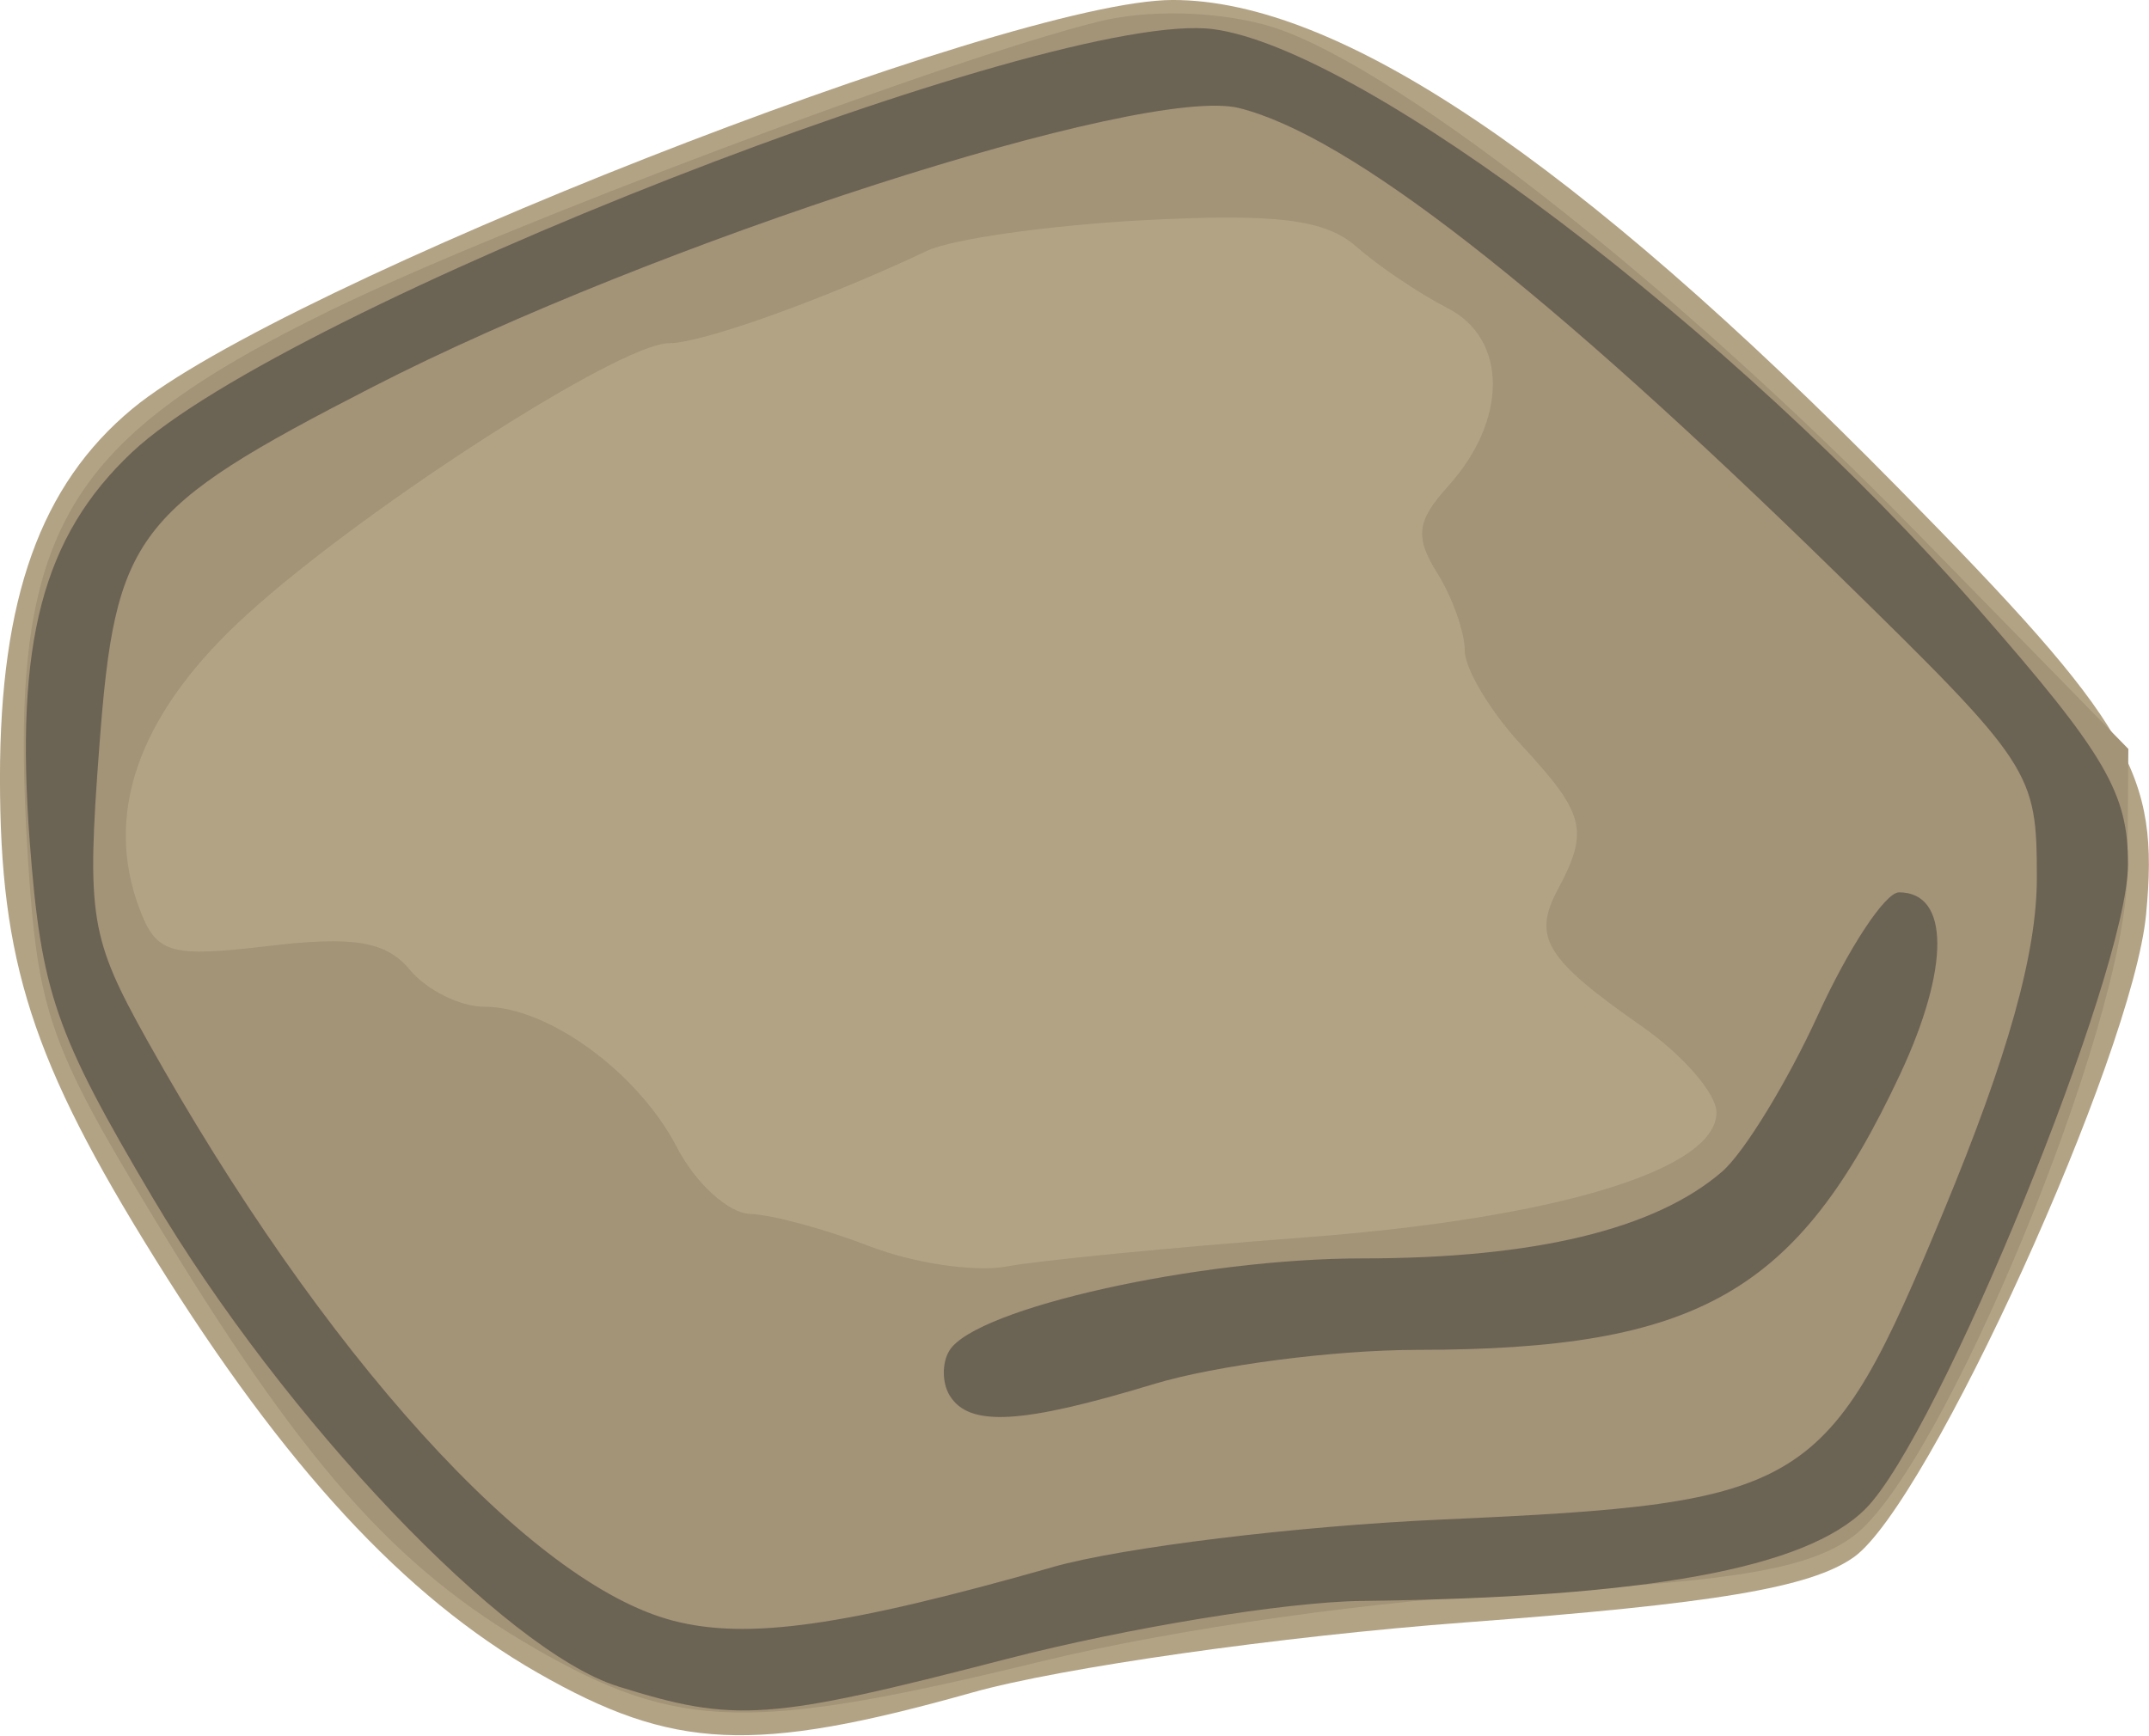
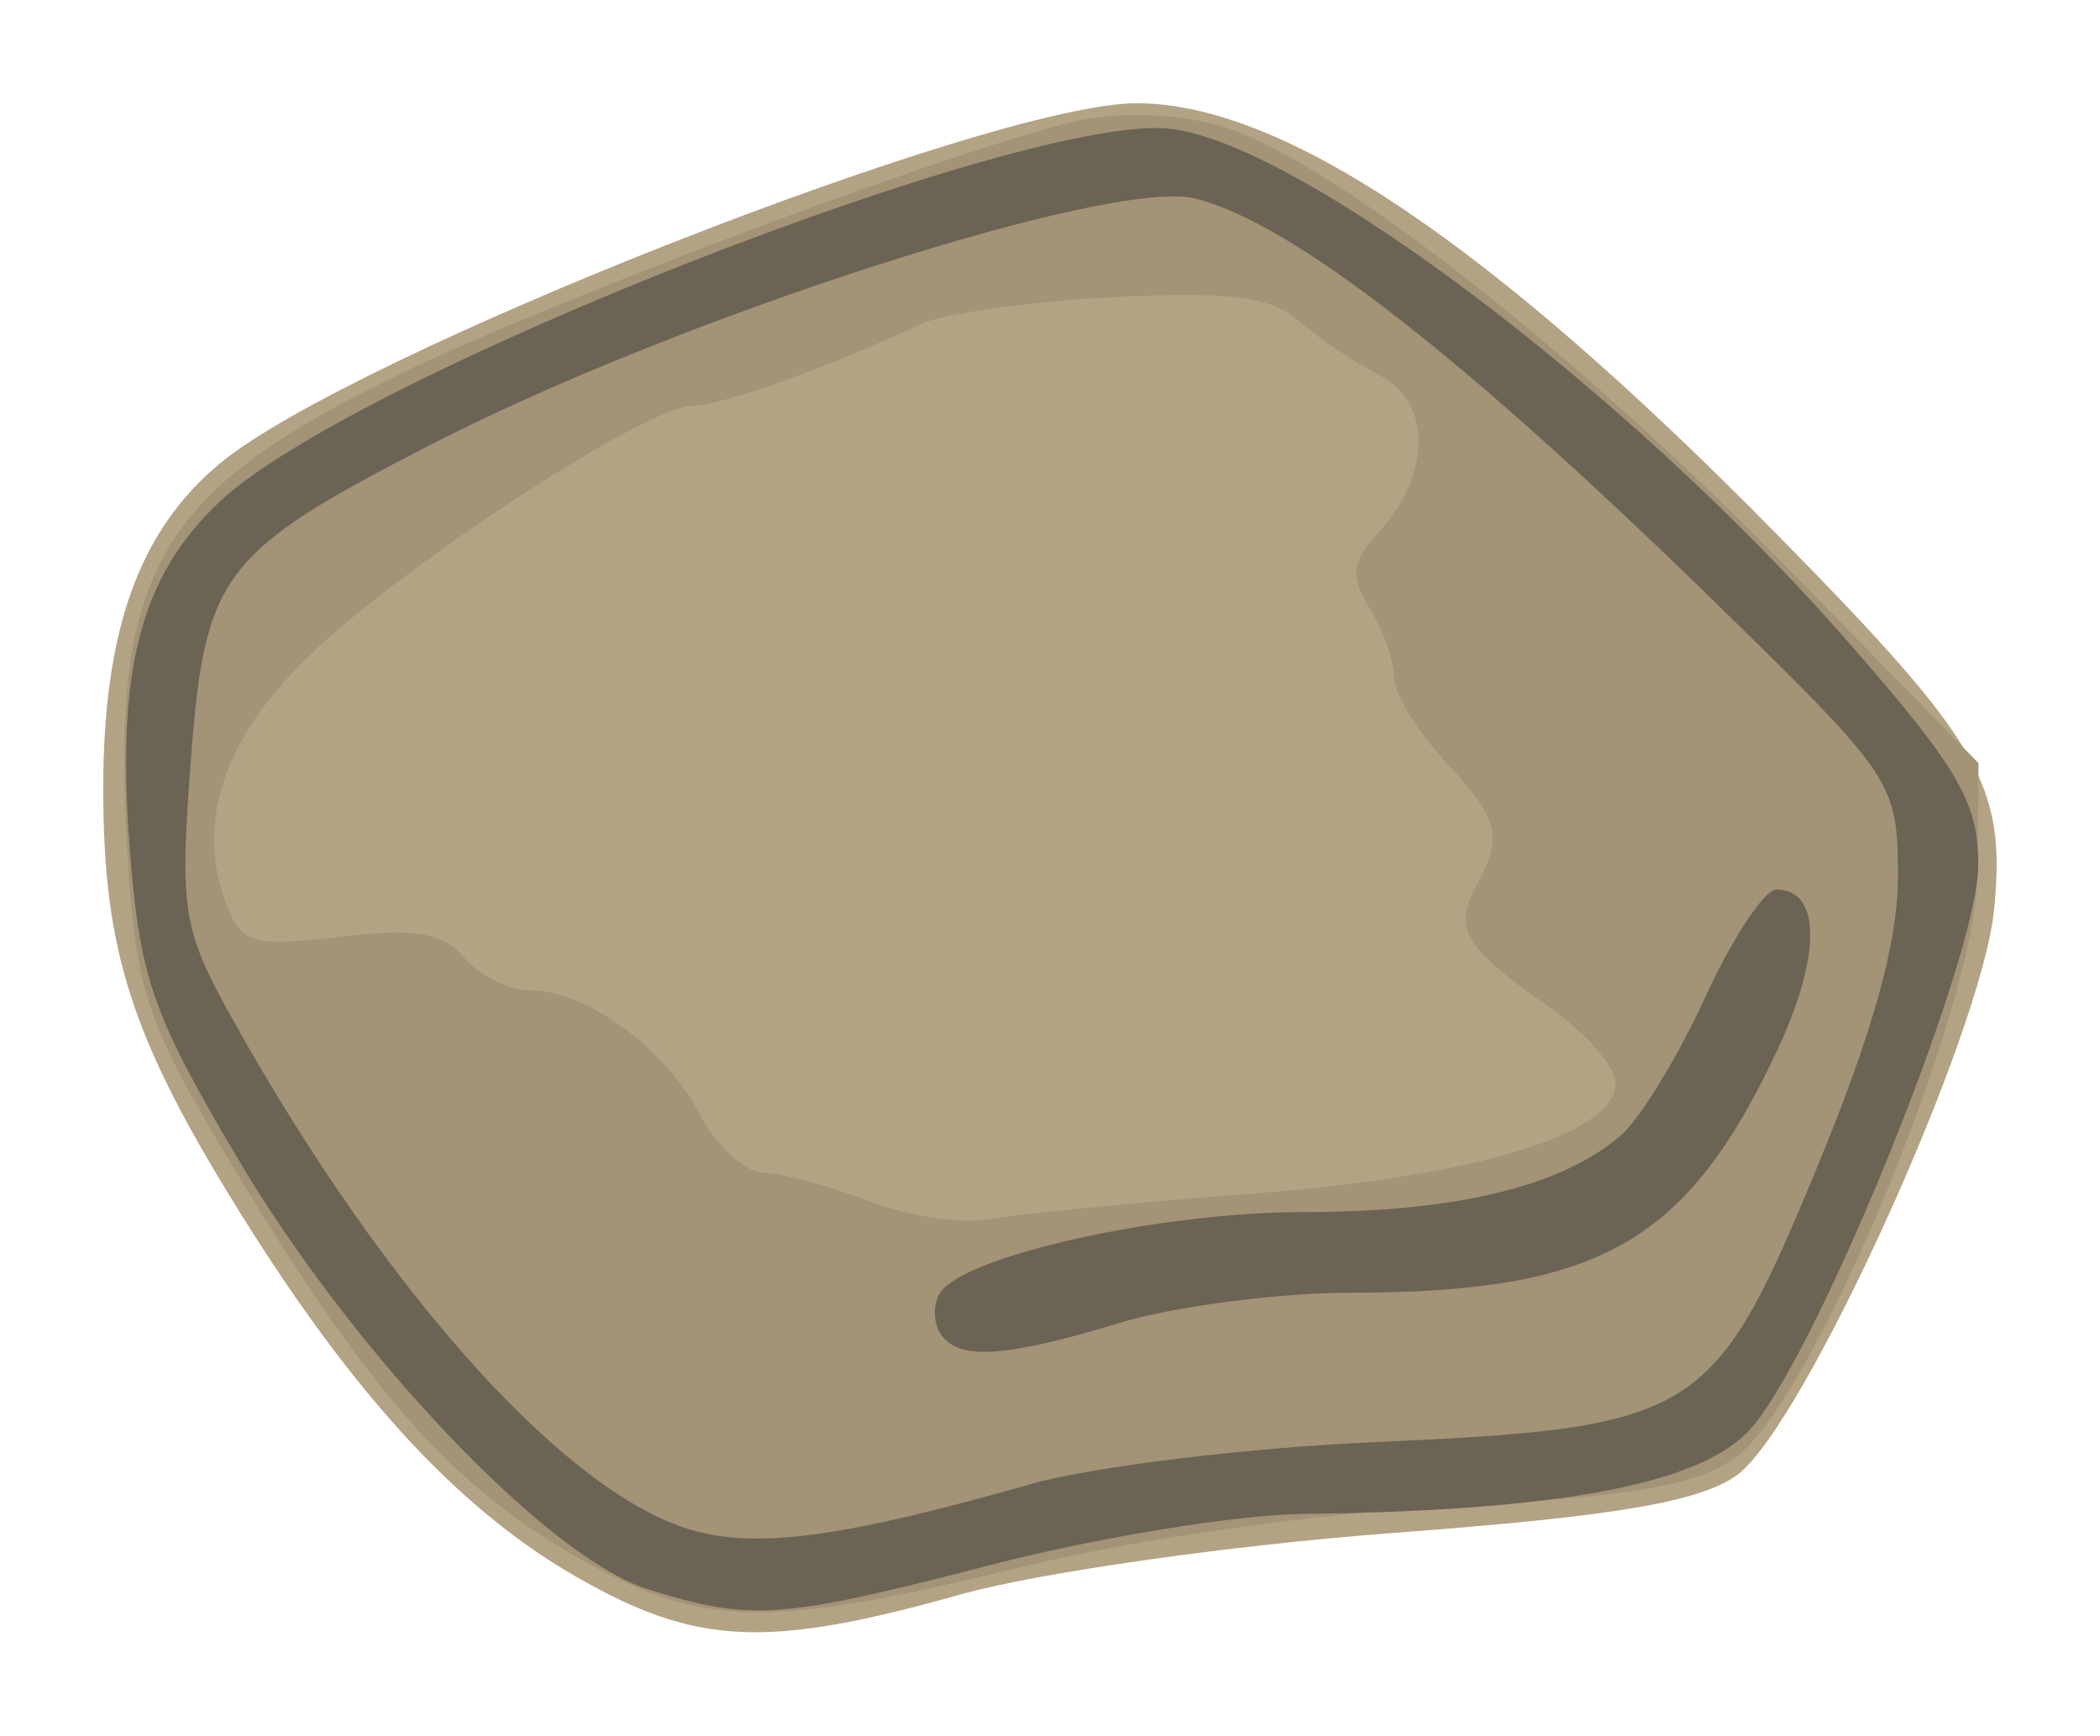
- <svg xmlns="http://www.w3.org/2000/svg" width="36.671mm" height="29.618mm" viewBox="0 0 36.671 29.618" version="1.1" id="svg1396">
+ <svg xmlns="http://www.w3.org/2000/svg" width="40.671" height="33.618" viewBox="-2 -2 40.671 33.618" version="1.1" id="svg1396">
  <defs id="defs1390" />
  <g id="layer1" transform="translate(-92.78961,-134.0241)">
    <g id="g1281" transform="translate(7.52508,44.61673)">
      <path style="fill:#b3a385;stroke-width:0.391" d="m 94.436,117.957 c -2.277,-1.306 -4.312,-3.509 -6.523,-7.061 -2.104,-3.379 -2.649,-5.07 -2.649,-8.212 0,-3.066 0.693,-4.999 2.257,-6.298 2.537,-2.107 14.933,-6.979 17.756,-6.979 2.825,0 6.856,2.712 12.381,8.33 3.976,4.042 4.459,4.873 4.228,7.277 -0.232,2.417 -3.713,10.072 -4.99,10.973 -0.737,0.52 -2.367,0.793 -6.639,1.113 -3.13,0.235 -6.886,0.769 -8.396,1.194 -3.74,1.053 -5.109,0.991 -7.426,-0.338 z" id="path1287" />
      <path style="fill:#a39377;stroke-width:0.391" d="m 94.391,117.54 c -2.393,-1.372 -3.981,-3.173 -6.55,-7.426 -1.729,-2.862 -1.933,-3.45 -2.1,-6.049 -0.355,-5.531 0.511,-7.093 5.196,-9.377 2.937,-1.432 10.517,-4.28 13.073,-4.912 0.823,-0.204 1.947,-0.183 2.825,0.051 2.037,0.543 6.865,4.302 11.136,8.669 l 3.612,3.694 -0.017,2.103 c -0.021,2.617 -3.159,10.217 -4.68,11.337 -0.744,0.548 -1.993,0.765 -5.457,0.947 -2.631,0.138 -6.092,0.626 -8.357,1.178 -5.021,1.224 -6.227,1.194 -8.683,-0.214 z m 13.134,-7.012 c 4.294,-0.324 7.03,-1.154 7.03,-2.134 0,-0.319 -0.571,-0.978 -1.269,-1.466 -1.65,-1.153 -1.877,-1.521 -1.437,-2.342 0.535,-1 0.463,-1.29 -0.613,-2.451 -0.537,-0.579 -0.976,-1.31 -0.976,-1.624 0,-0.314 -0.212,-0.91 -0.471,-1.325 -0.384,-0.615 -0.349,-0.888 0.186,-1.48 1.021,-1.128 1.018,-2.513 -0.006,-3.038 -0.482,-0.247 -1.185,-0.721 -1.562,-1.053 -0.528,-0.464 -1.363,-0.568 -3.615,-0.45 -1.611,0.085 -3.28,0.32 -3.71,0.524 -1.744,0.825 -3.84,1.576 -4.399,1.576 -0.868,0 -5.497,3.006 -7.376,4.791 -1.698,1.612 -2.264,3.264 -1.664,4.858 0.291,0.773 0.52,0.839 2.208,0.639 1.453,-0.172 2.003,-0.079 2.407,0.407 0.288,0.347 0.859,0.63 1.27,0.63 1.09,0 2.627,1.123 3.288,2.401 0.317,0.612 0.879,1.124 1.249,1.136 0.37,0.012 1.288,0.261 2.04,0.552 0.752,0.292 1.806,0.446 2.343,0.344 0.537,-0.102 2.822,-0.325 5.077,-0.495 z" id="path1285" />
      <path style="fill:#6b6354;stroke-width:0.391" d="m 95.809,118.19 c -1.932,-0.604 -5.702,-4.564 -7.935,-8.333 -1.669,-2.818 -1.907,-3.507 -2.102,-6.087 -0.257,-3.396 0.219,-5.207 1.747,-6.645 2.607,-2.455 15.722,-7.586 18.454,-7.219 2.56,0.343 8.887,5.142 13.052,9.899 2.172,2.481 2.558,3.141 2.552,4.366 -0.01,1.846 -3.225,9.734 -4.48,10.99 -1.016,1.017 -3.734,1.514 -8.595,1.571 -1.289,0.015 -4.013,0.46 -6.053,0.989 -4.08,1.056 -4.635,1.096 -6.639,0.47 z m 7.42,-2.036 c 1.181,-0.336 4.169,-0.701 6.639,-0.811 6.258,-0.279 6.577,-0.475 8.562,-5.259 1.1,-2.652 1.592,-4.408 1.592,-5.691 0,-1.818 -0.07,-1.924 -3.417,-5.199 -4.99,-4.881 -8.311,-7.469 -10.194,-7.942 -1.611,-0.405 -9.995,2.295 -14.799,4.766 -4.057,2.086 -4.379,2.509 -4.651,6.108 -0.221,2.926 -0.163,3.285 0.814,5.036 2.99,5.356 6.537,9.272 8.973,9.907 1.271,0.331 2.92,0.099 6.481,-0.914 z m -1.757,-2.925 c -0.133,-0.215 -0.136,-0.562 -0.006,-0.771 0.446,-0.722 4.257,-1.572 7.048,-1.572 2.943,0 4.997,-0.496 6.137,-1.481 0.375,-0.324 1.112,-1.53 1.638,-2.678 0.526,-1.149 1.147,-2.089 1.381,-2.089 0.865,0 0.871,1.284 0.016,3.11 -1.746,3.728 -3.441,4.695 -8.243,4.699 -1.416,10e-4 -3.437,0.264 -4.491,0.584 -2.254,0.684 -3.148,0.735 -3.479,0.199 z" id="path1283" />
    </g>
  </g>
</svg>
